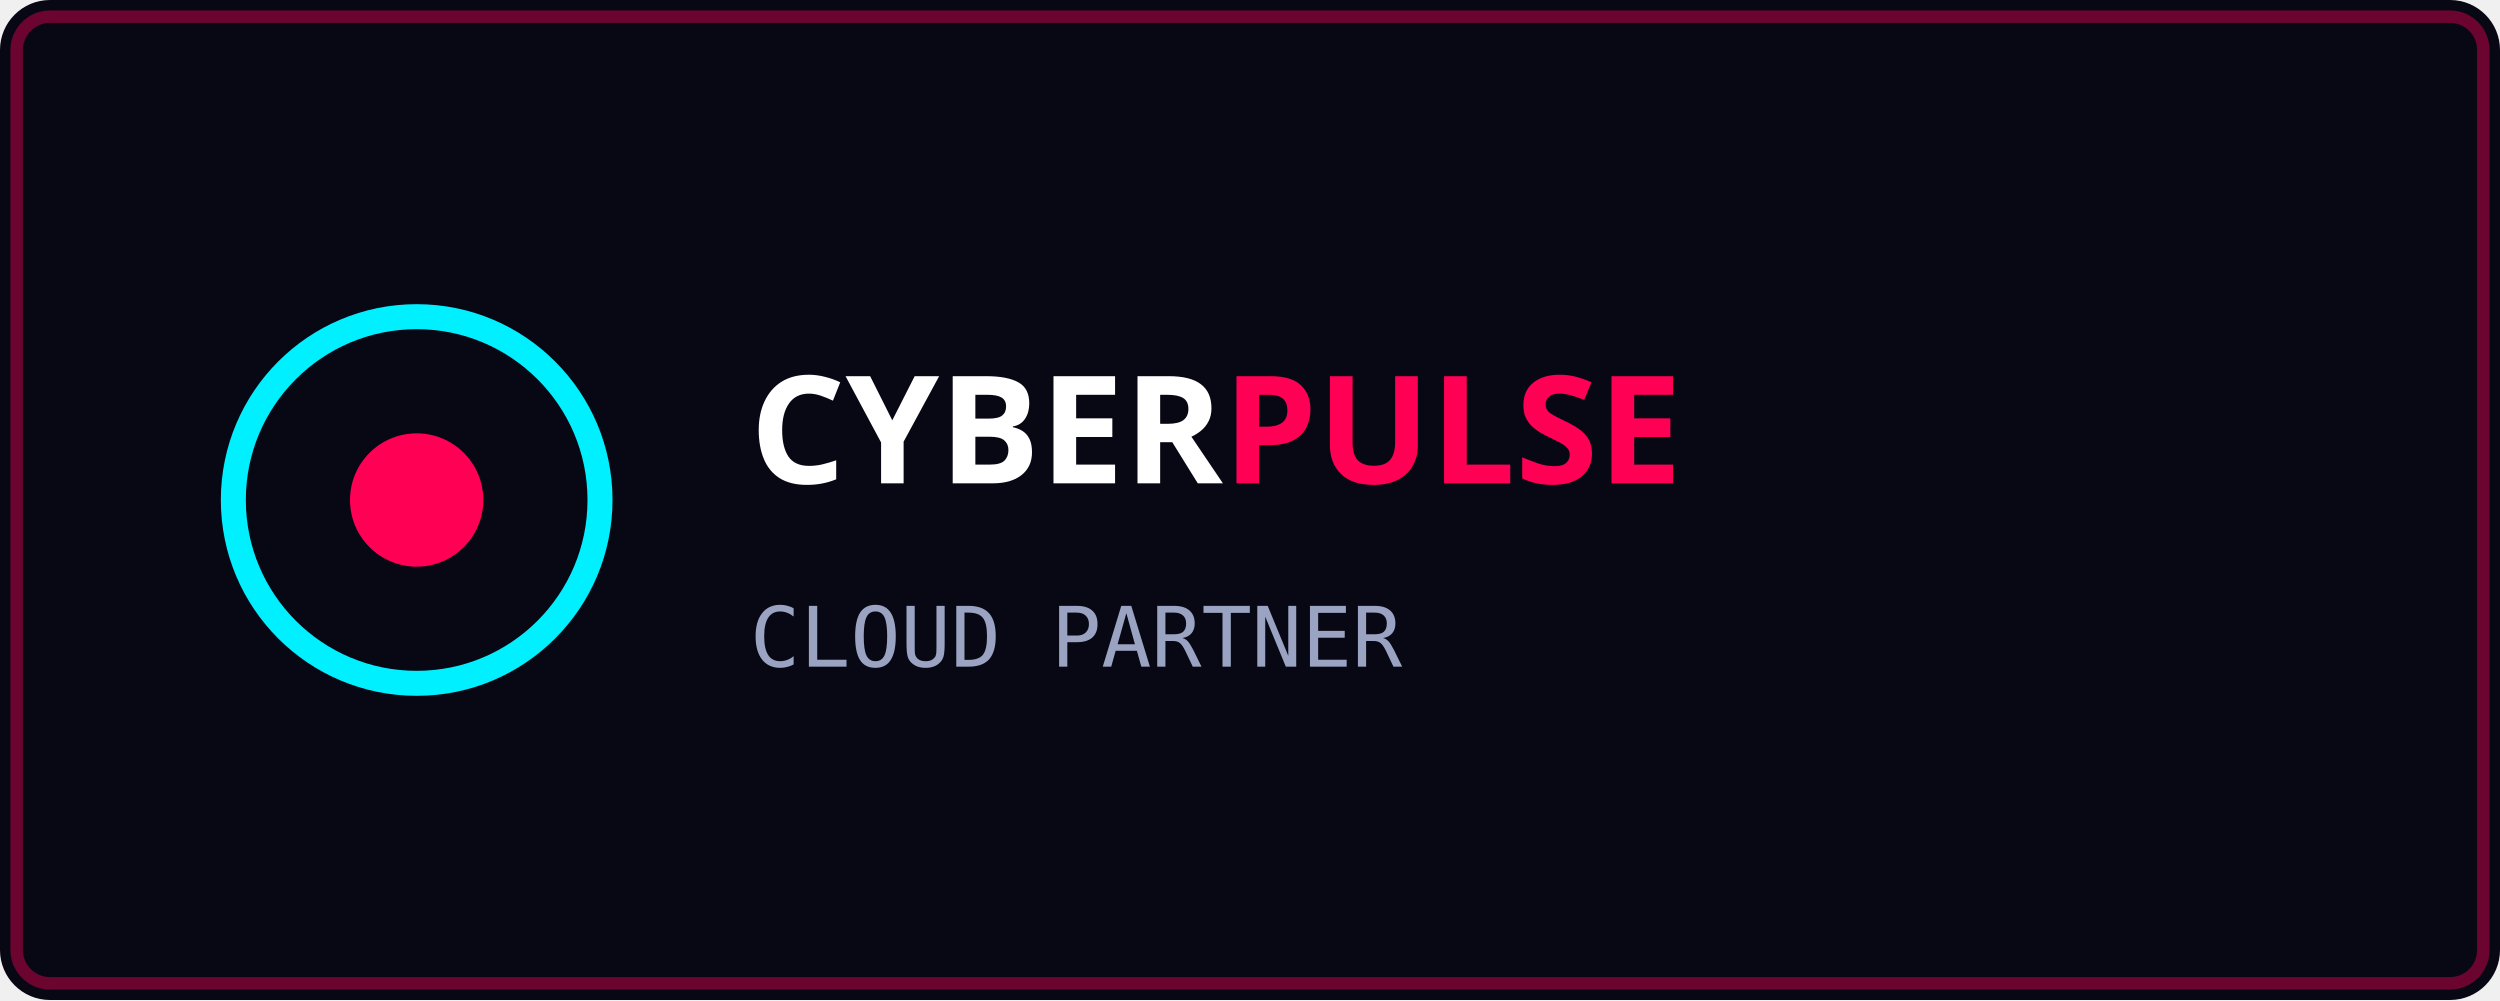
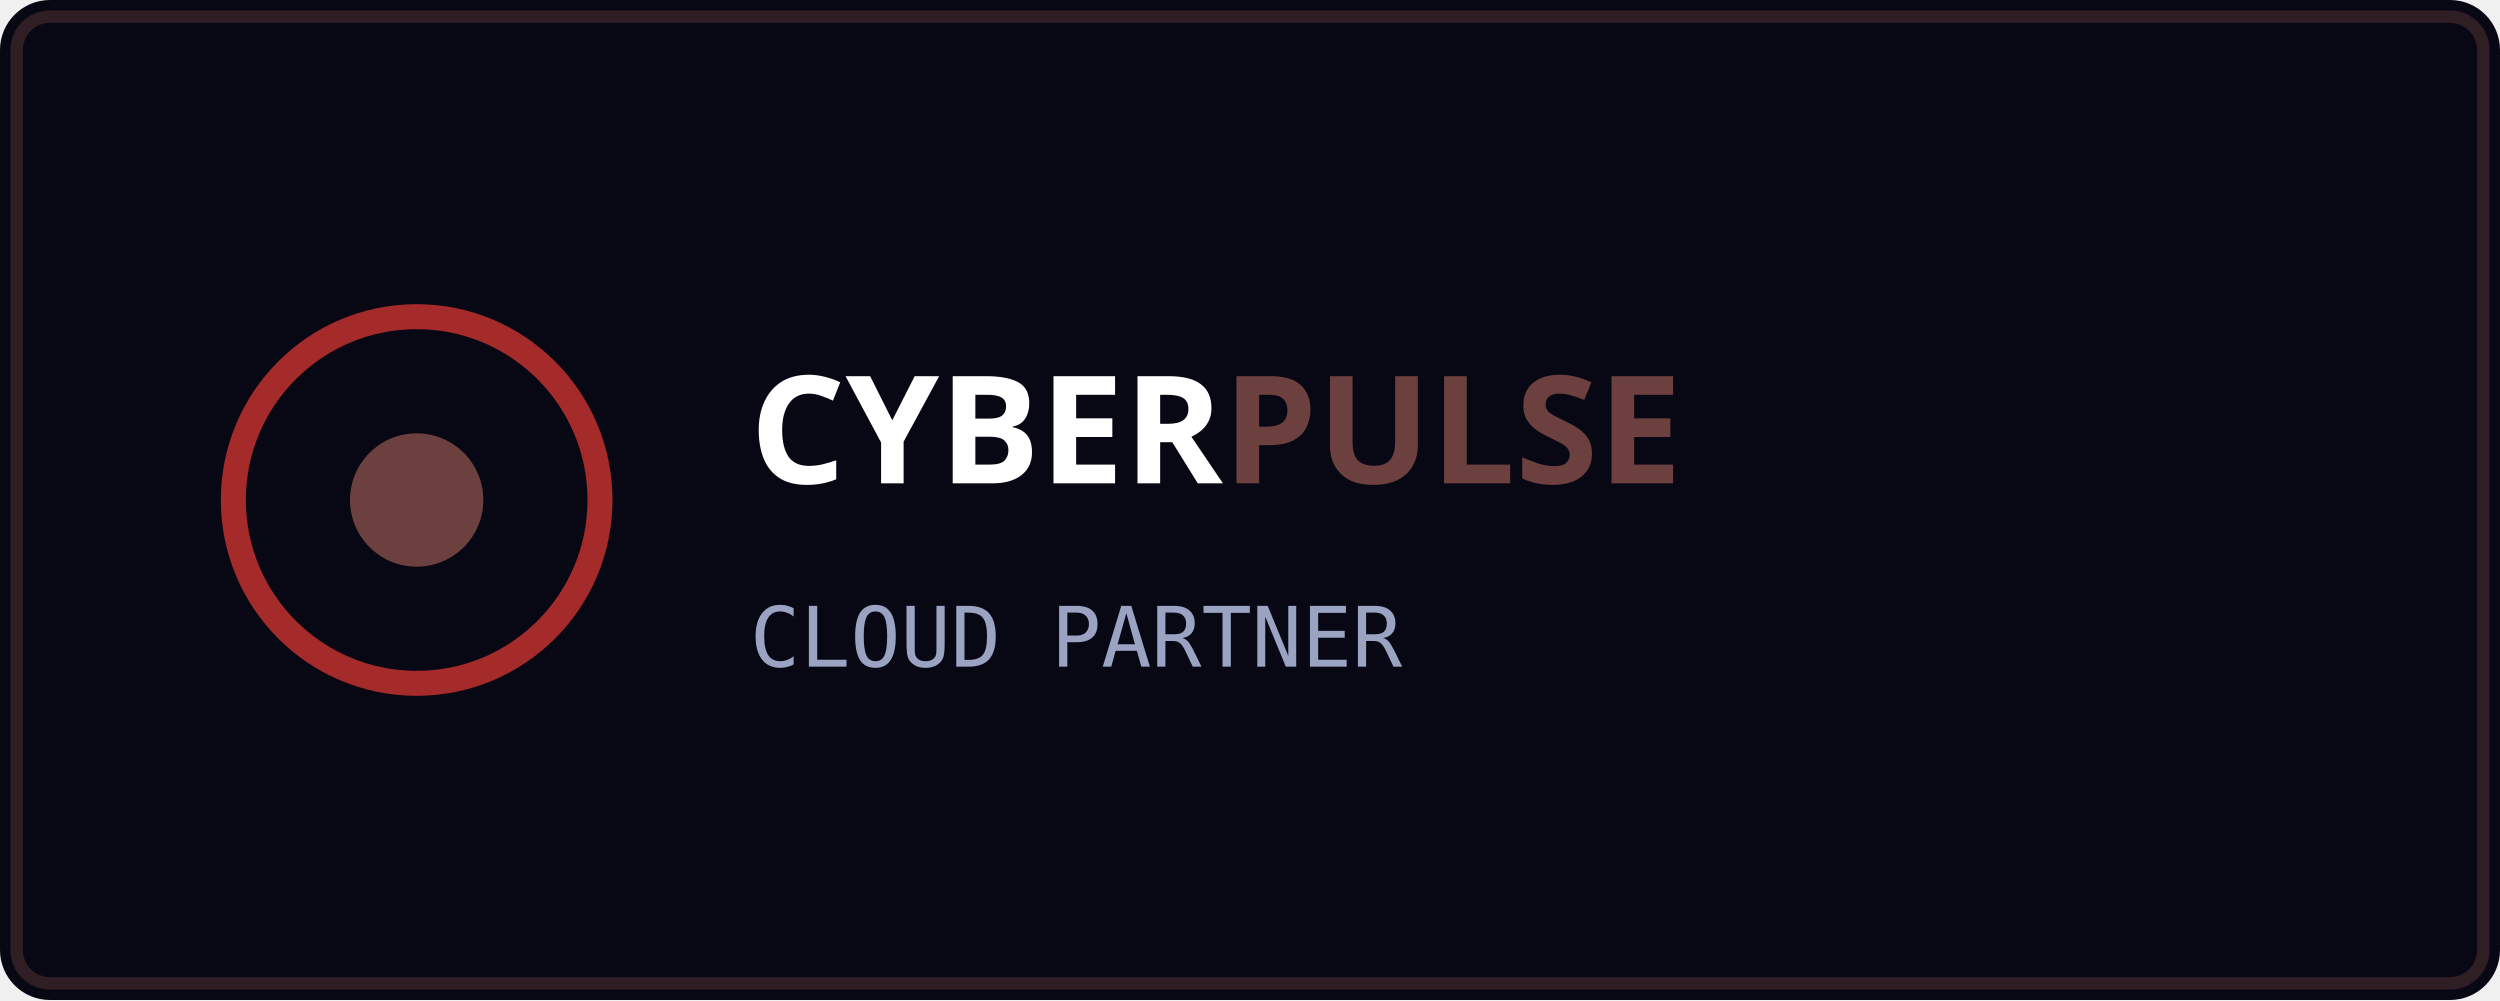
<svg xmlns="http://www.w3.org/2000/svg" viewBox="0 0 300 120" width="300" height="120">
  <rect width="300" height="120" fill="#080714" rx="6" />
-   <rect x="2" y="2" width="296" height="116" fill="none" stroke="#ff0055" stroke-width="1.5" rx="4" opacity="0.4" />
-   <circle cx="50" cy="60" r="22" fill="none" stroke="#00f0ff" stroke-width="3" />
-   <circle cx="50" cy="60" r="8" fill="#ff0055" />
-   <text x="90" y="58" font-family="'Orbitron', sans-serif" font-size="18" font-weight="900" fill="#ffffff">CYBER<tspan fill="#ff0055">PULSE</tspan>
+   <rect x="2" y="2" width="296" height="116" fill="none" stroke="#6C403E" stroke-width="1.5" rx="4" opacity="0.4" />
+   <circle cx="50" cy="60" r="22" fill="none" stroke="#A52A2A" stroke-width="3" />
+   <circle cx="50" cy="60" r="8" fill="#6C403E" />
+   <text x="90" y="58" font-family="'Orbitron', sans-serif" font-size="18" font-weight="900" fill="#ffffff">CYBER<tspan fill="#6C403E">PULSE</tspan>
  </text>
  <text x="90" y="80" font-family="'JetBrains Mono', monospace" font-size="10" fill="#9aa4c2">CLOUD PARTNER</text>
</svg>
